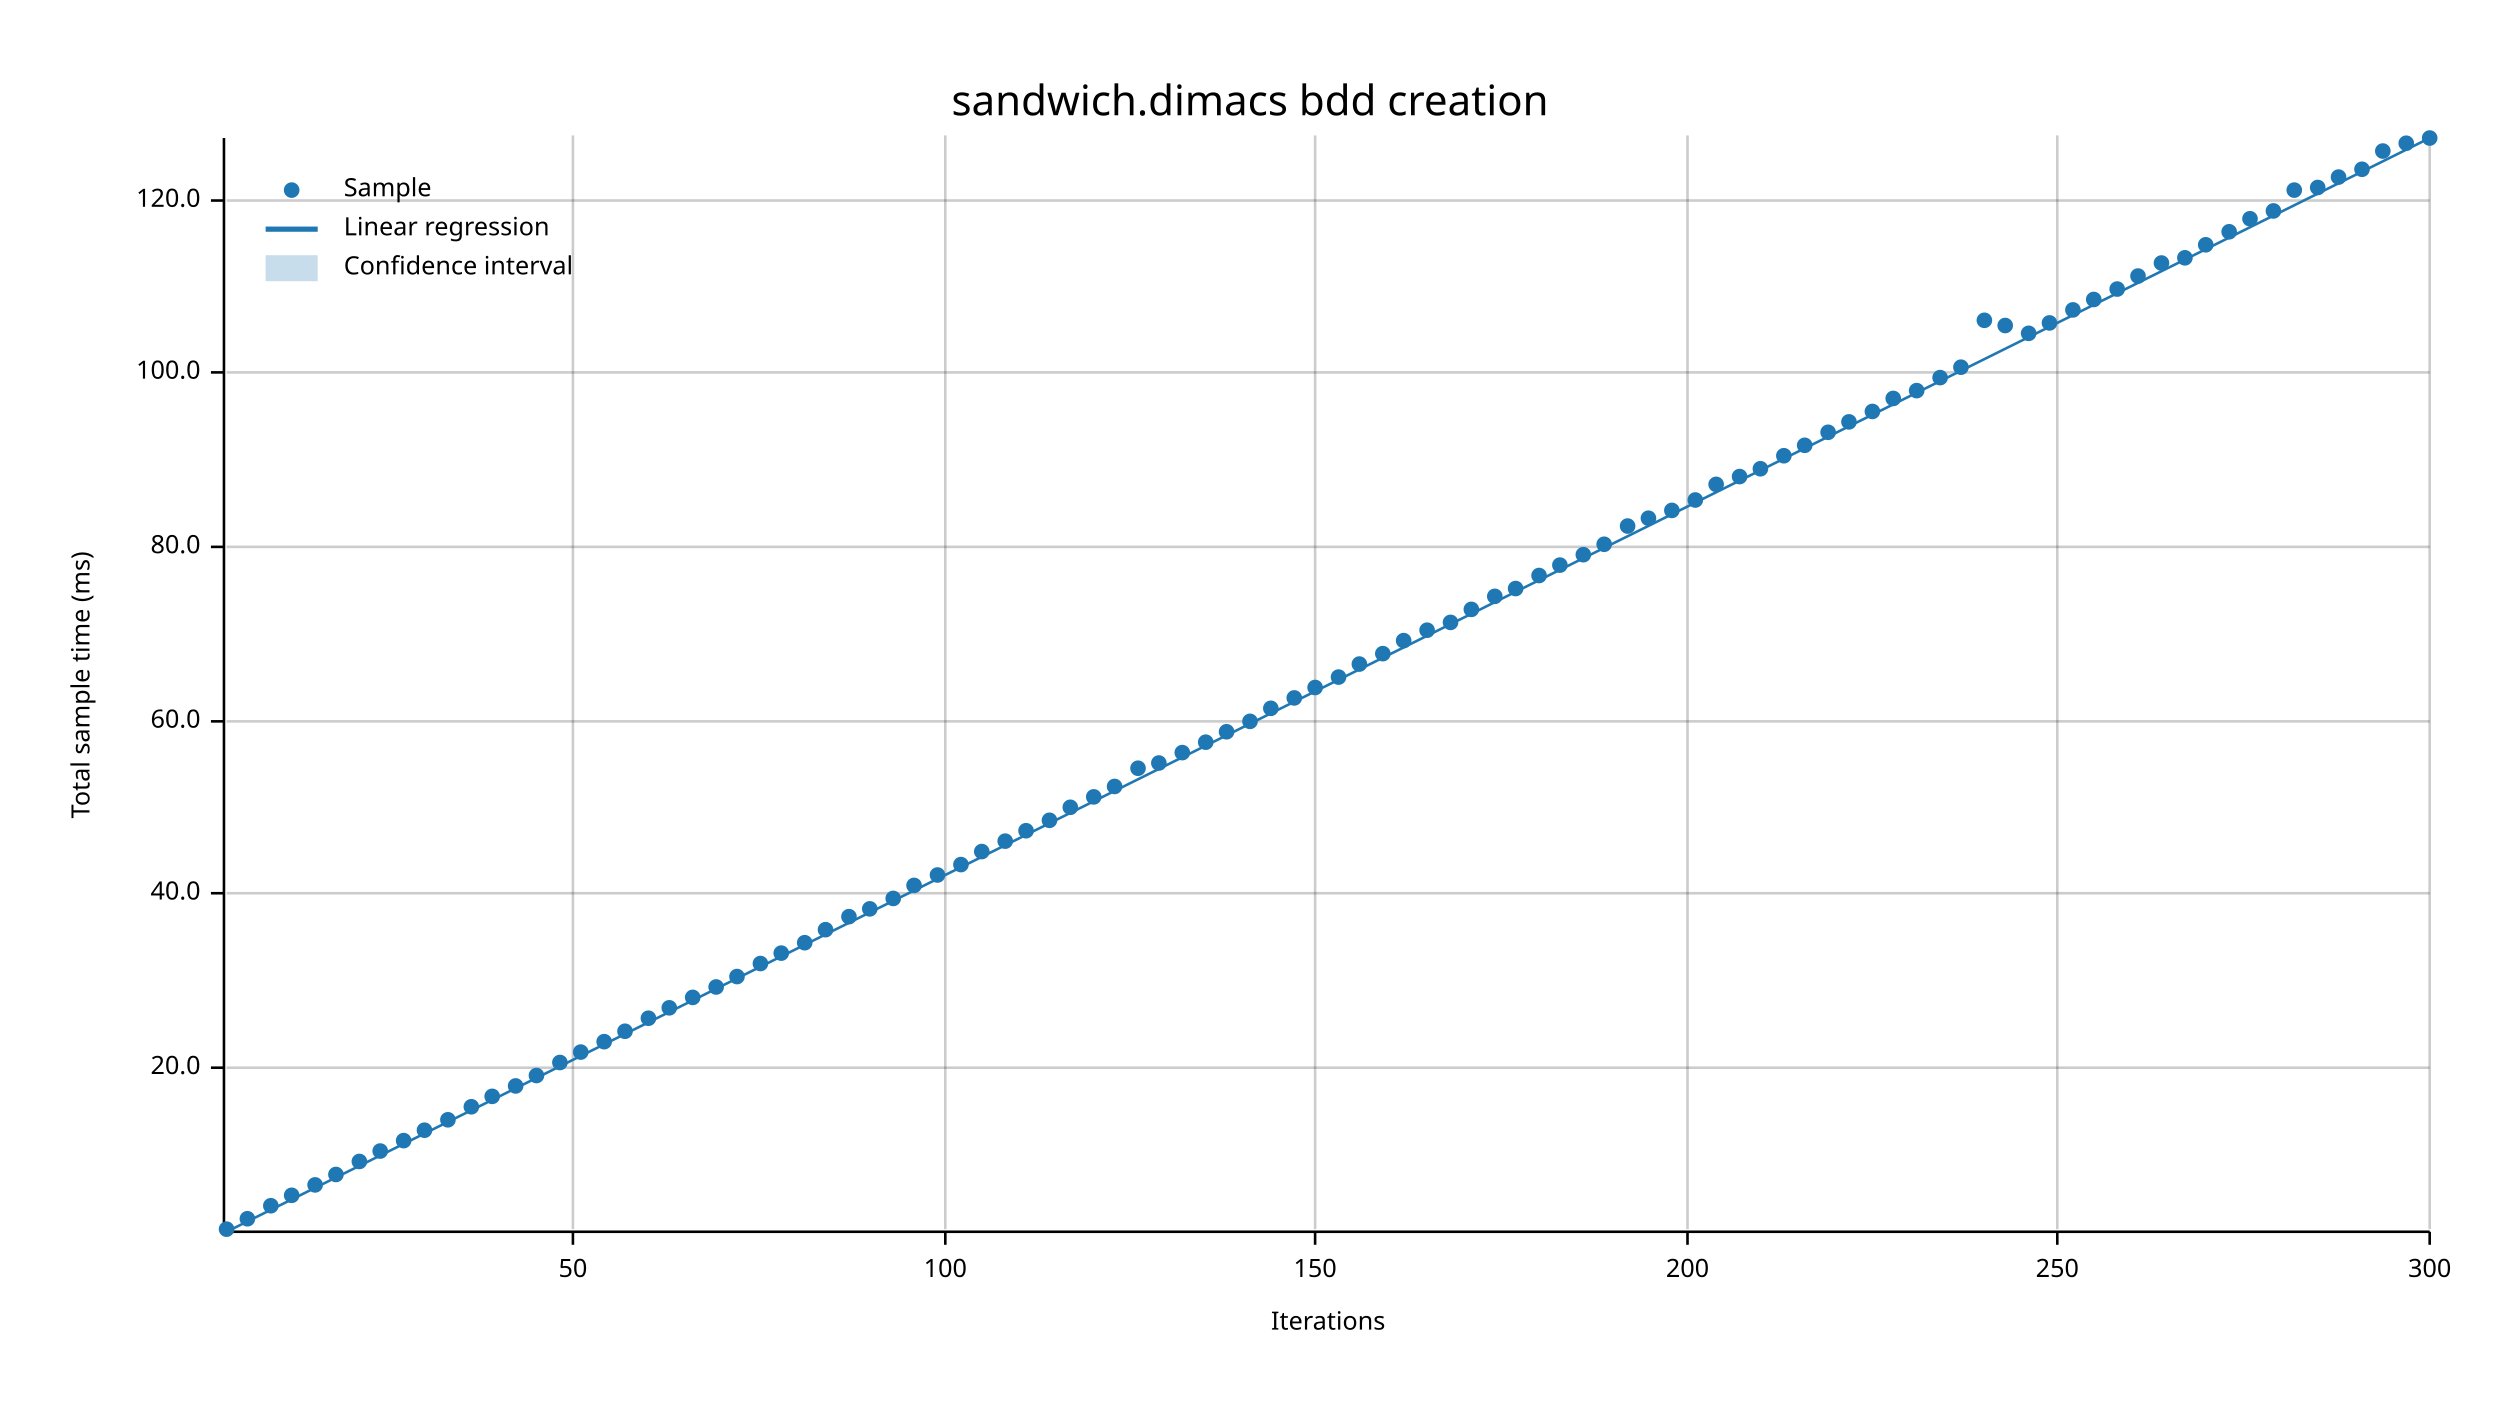
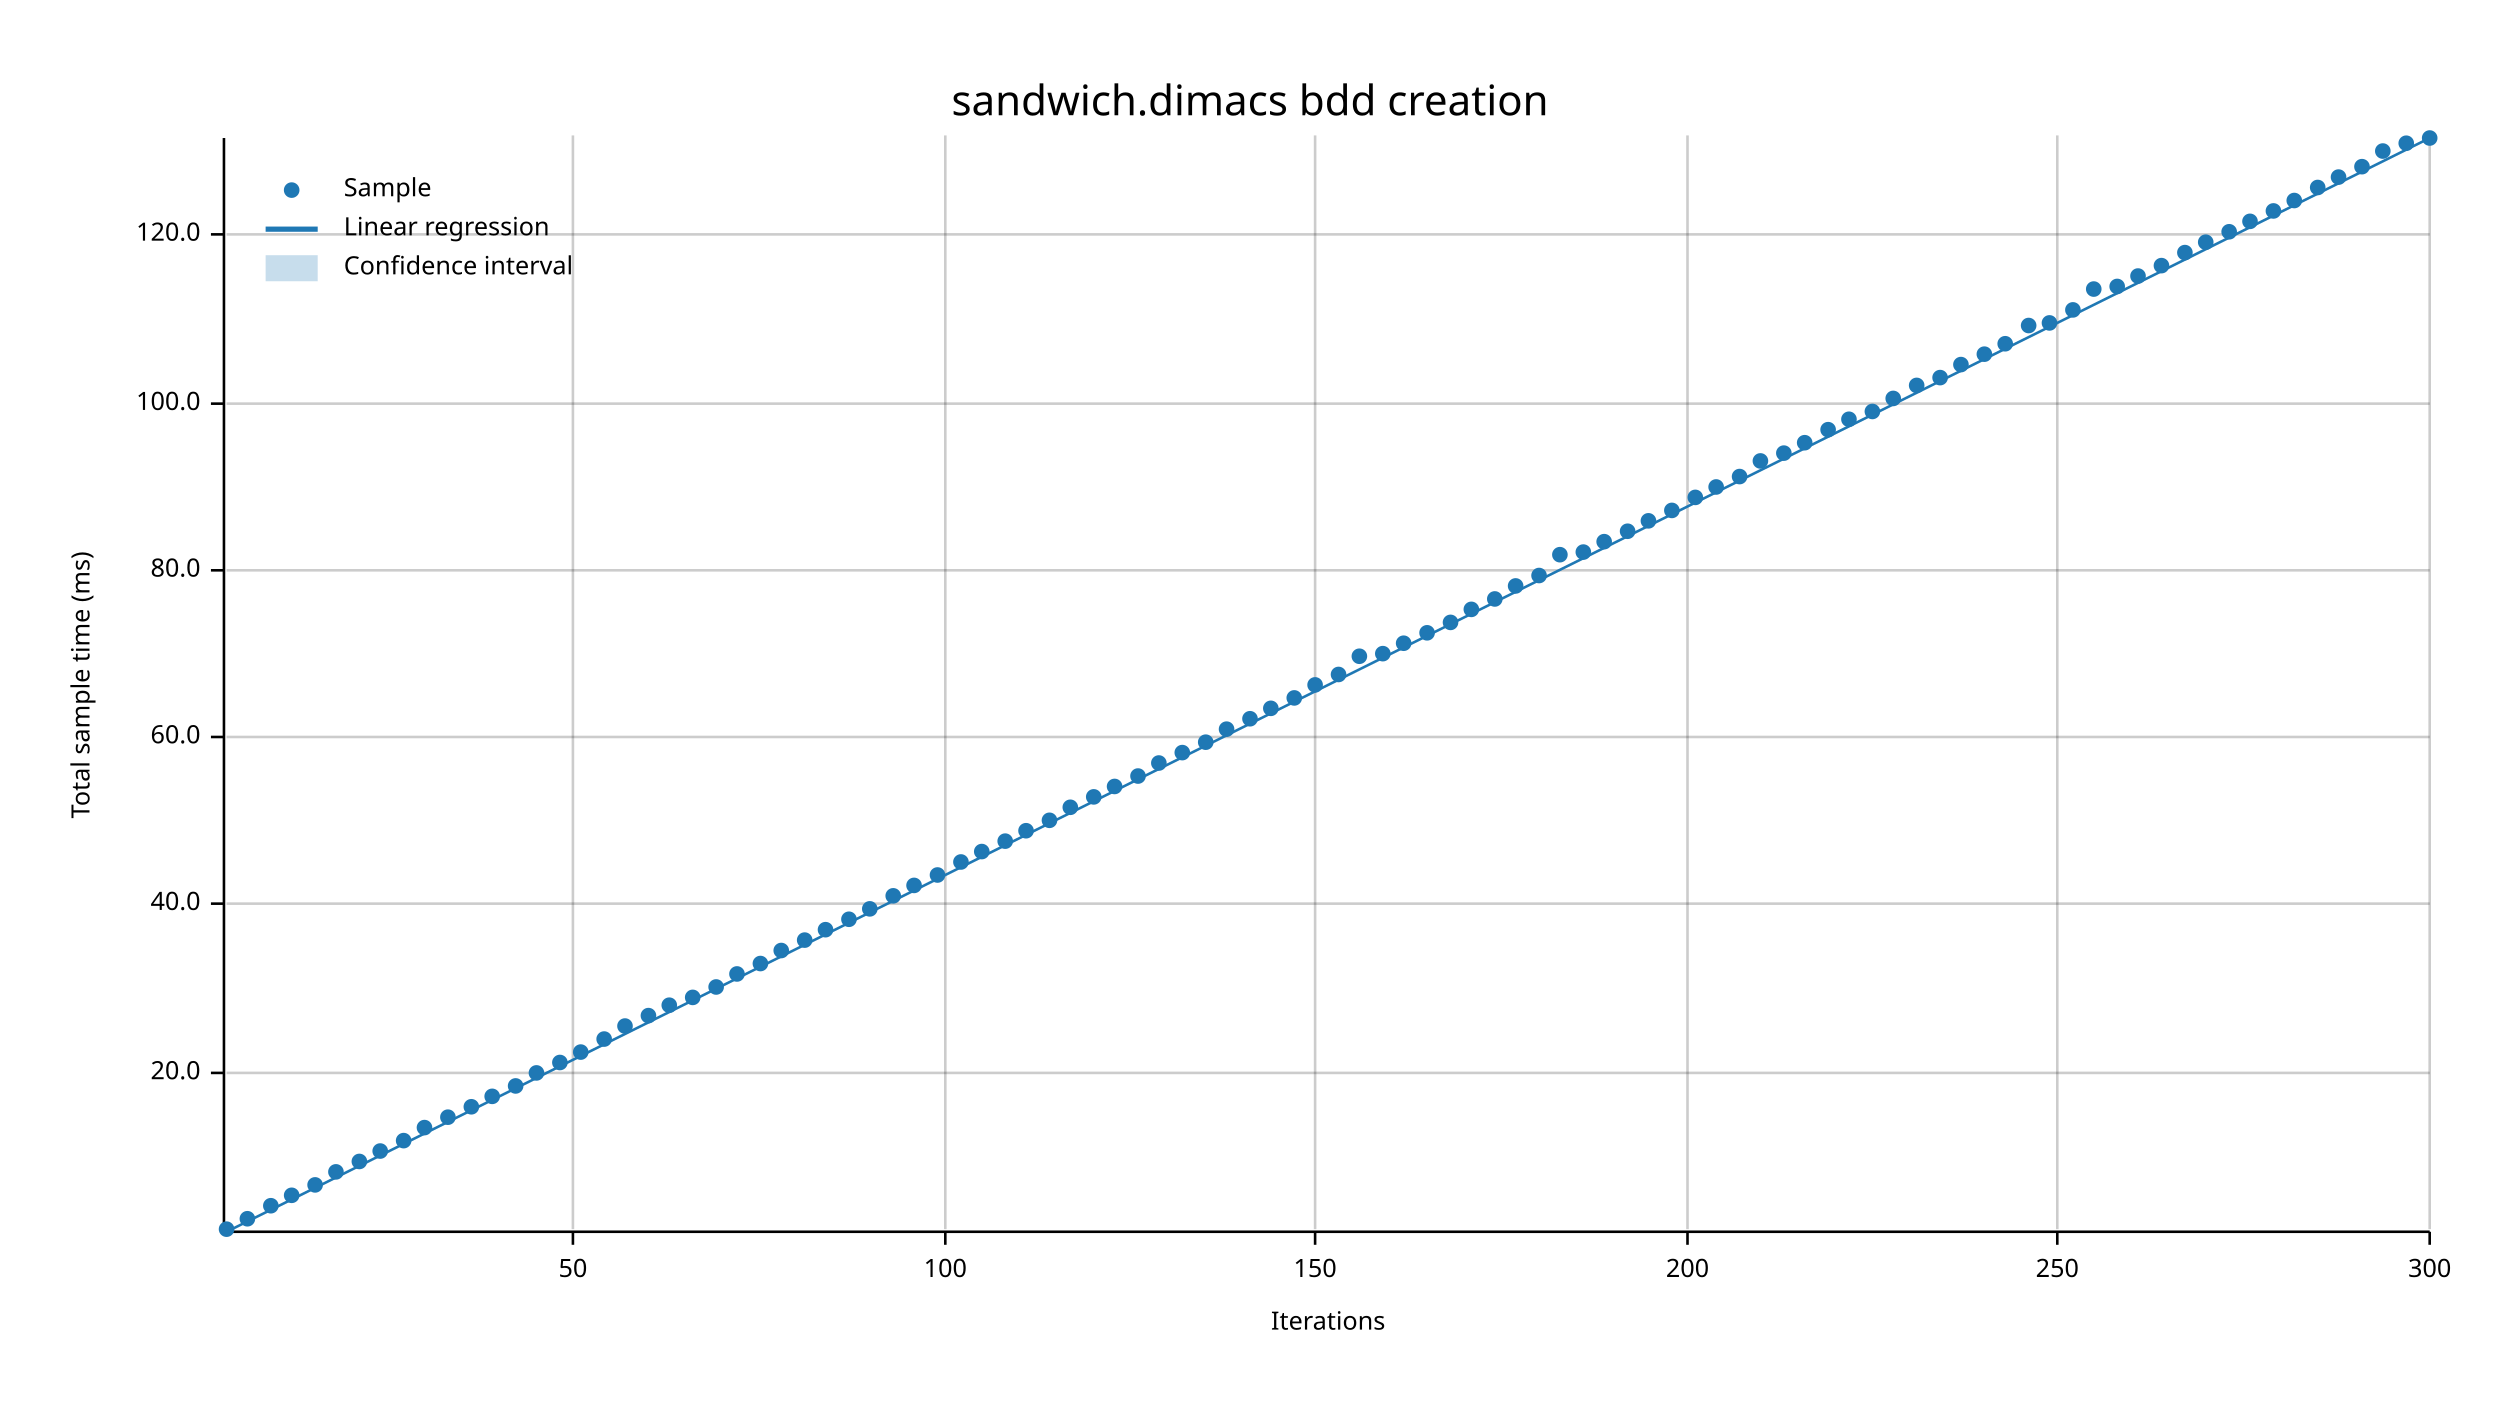
<svg xmlns="http://www.w3.org/2000/svg" width="960" height="540" viewBox="0 0 960 540">
  <text x="480" y="32" dy="0.76em" text-anchor="middle" font-family="sans-serif" font-size="16.129" opacity="1" fill="#000000">
sandwich.dimacs bdd creation
</text>
  <text x="27" y="263" dy="0.76em" text-anchor="middle" font-family="sans-serif" font-size="9.677" opacity="1" fill="#000000" transform="rotate(270, 27, 263)">
Total sample time (ms)
</text>
  <text x="510" y="513" dy="-0.5ex" text-anchor="middle" font-family="sans-serif" font-size="9.677" opacity="1" fill="#000000">
Iterations
</text>
  <line opacity="0.2" stroke="#000000" stroke-width="1" x1="220" y1="472" x2="220" y2="52" />
  <line opacity="0.2" stroke="#000000" stroke-width="1" x1="363" y1="472" x2="363" y2="52" />
  <line opacity="0.2" stroke="#000000" stroke-width="1" x1="505" y1="472" x2="505" y2="52" />
  <line opacity="0.2" stroke="#000000" stroke-width="1" x1="648" y1="472" x2="648" y2="52" />
  <line opacity="0.2" stroke="#000000" stroke-width="1" x1="790" y1="472" x2="790" y2="52" />
  <line opacity="0.2" stroke="#000000" stroke-width="1" x1="933" y1="472" x2="933" y2="52" />
-   <line opacity="0.2" stroke="#000000" stroke-width="1" x1="87" y1="410" x2="933" y2="410" />
-   <line opacity="0.2" stroke="#000000" stroke-width="1" x1="87" y1="343" x2="933" y2="343" />
-   <line opacity="0.2" stroke="#000000" stroke-width="1" x1="87" y1="277" x2="933" y2="277" />
-   <line opacity="0.2" stroke="#000000" stroke-width="1" x1="87" y1="210" x2="933" y2="210" />
-   <line opacity="0.2" stroke="#000000" stroke-width="1" x1="87" y1="143" x2="933" y2="143" />
-   <line opacity="0.2" stroke="#000000" stroke-width="1" x1="87" y1="77" x2="933" y2="77" />
+   <line opacity="0.2" stroke="#000000" stroke-width="1" x1="87" y1="412" x2="933" y2="412" />
+   <line opacity="0.2" stroke="#000000" stroke-width="1" x1="87" y1="347" x2="933" y2="347" />
+   <line opacity="0.2" stroke="#000000" stroke-width="1" x1="87" y1="283" x2="933" y2="283" />
+   <line opacity="0.2" stroke="#000000" stroke-width="1" x1="87" y1="219" x2="933" y2="219" />
+   <line opacity="0.2" stroke="#000000" stroke-width="1" x1="87" y1="155" x2="933" y2="155" />
+   <line opacity="0.2" stroke="#000000" stroke-width="1" x1="87" y1="90" x2="933" y2="90" />
  <polyline fill="none" opacity="1" stroke="#000000" stroke-width="1" points="86,53 86,473 " />
-   <text x="77" y="410" dy="0.5ex" text-anchor="end" font-family="sans-serif" font-size="9.677" opacity="1" fill="#000000">
+   <text x="77" y="412" dy="0.5ex" text-anchor="end" font-family="sans-serif" font-size="9.677" opacity="1" fill="#000000">
20.0
</text>
-   <polyline fill="none" opacity="1" stroke="#000000" stroke-width="1" points="81,410 86,410 " />
-   <text x="77" y="343" dy="0.5ex" text-anchor="end" font-family="sans-serif" font-size="9.677" opacity="1" fill="#000000">
+   <polyline fill="none" opacity="1" stroke="#000000" stroke-width="1" points="81,412 86,412 " />
+   <text x="77" y="347" dy="0.5ex" text-anchor="end" font-family="sans-serif" font-size="9.677" opacity="1" fill="#000000">
40.0
</text>
-   <polyline fill="none" opacity="1" stroke="#000000" stroke-width="1" points="81,343 86,343 " />
-   <text x="77" y="277" dy="0.5ex" text-anchor="end" font-family="sans-serif" font-size="9.677" opacity="1" fill="#000000">
+   <polyline fill="none" opacity="1" stroke="#000000" stroke-width="1" points="81,347 86,347 " />
+   <text x="77" y="283" dy="0.5ex" text-anchor="end" font-family="sans-serif" font-size="9.677" opacity="1" fill="#000000">
60.0
</text>
-   <polyline fill="none" opacity="1" stroke="#000000" stroke-width="1" points="81,277 86,277 " />
-   <text x="77" y="210" dy="0.5ex" text-anchor="end" font-family="sans-serif" font-size="9.677" opacity="1" fill="#000000">
+   <polyline fill="none" opacity="1" stroke="#000000" stroke-width="1" points="81,283 86,283 " />
+   <text x="77" y="219" dy="0.5ex" text-anchor="end" font-family="sans-serif" font-size="9.677" opacity="1" fill="#000000">
80.0
</text>
-   <polyline fill="none" opacity="1" stroke="#000000" stroke-width="1" points="81,210 86,210 " />
-   <text x="77" y="143" dy="0.5ex" text-anchor="end" font-family="sans-serif" font-size="9.677" opacity="1" fill="#000000">
+   <polyline fill="none" opacity="1" stroke="#000000" stroke-width="1" points="81,219 86,219 " />
+   <text x="77" y="155" dy="0.5ex" text-anchor="end" font-family="sans-serif" font-size="9.677" opacity="1" fill="#000000">
100.0
</text>
-   <polyline fill="none" opacity="1" stroke="#000000" stroke-width="1" points="81,143 86,143 " />
-   <text x="77" y="77" dy="0.5ex" text-anchor="end" font-family="sans-serif" font-size="9.677" opacity="1" fill="#000000">
+   <polyline fill="none" opacity="1" stroke="#000000" stroke-width="1" points="81,155 86,155 " />
+   <text x="77" y="90" dy="0.5ex" text-anchor="end" font-family="sans-serif" font-size="9.677" opacity="1" fill="#000000">
120.0
</text>
-   <polyline fill="none" opacity="1" stroke="#000000" stroke-width="1" points="81,77 86,77 " />
+   <polyline fill="none" opacity="1" stroke="#000000" stroke-width="1" points="81,90 86,90 " />
  <polyline fill="none" opacity="1" stroke="#000000" stroke-width="1" points="87,473 933,473 " />
  <text x="220" y="483" dy="0.76em" text-anchor="middle" font-family="sans-serif" font-size="9.677" opacity="1" fill="#000000">
50
</text>
  <polyline fill="none" opacity="1" stroke="#000000" stroke-width="1" points="220,473 220,478 " />
  <text x="363" y="483" dy="0.76em" text-anchor="middle" font-family="sans-serif" font-size="9.677" opacity="1" fill="#000000">
100
</text>
  <polyline fill="none" opacity="1" stroke="#000000" stroke-width="1" points="363,473 363,478 " />
  <text x="505" y="483" dy="0.76em" text-anchor="middle" font-family="sans-serif" font-size="9.677" opacity="1" fill="#000000">
150
</text>
  <polyline fill="none" opacity="1" stroke="#000000" stroke-width="1" points="505,473 505,478 " />
  <text x="648" y="483" dy="0.76em" text-anchor="middle" font-family="sans-serif" font-size="9.677" opacity="1" fill="#000000">
200
</text>
  <polyline fill="none" opacity="1" stroke="#000000" stroke-width="1" points="648,473 648,478 " />
  <text x="790" y="483" dy="0.76em" text-anchor="middle" font-family="sans-serif" font-size="9.677" opacity="1" fill="#000000">
250
</text>
  <polyline fill="none" opacity="1" stroke="#000000" stroke-width="1" points="790,473 790,478 " />
  <text x="933" y="483" dy="0.76em" text-anchor="middle" font-family="sans-serif" font-size="9.677" opacity="1" fill="#000000">
300
</text>
  <polyline fill="none" opacity="1" stroke="#000000" stroke-width="1" points="933,473 933,478 " />
  <circle cx="87" cy="472" r="3" opacity="1" fill="#1F78B4" stroke="none" stroke-width="1" />
  <circle cx="95" cy="468" r="3" opacity="1" fill="#1F78B4" stroke="none" stroke-width="1" />
  <circle cx="104" cy="463" r="3" opacity="1" fill="#1F78B4" stroke="none" stroke-width="1" />
  <circle cx="112" cy="459" r="3" opacity="1" fill="#1F78B4" stroke="none" stroke-width="1" />
  <circle cx="121" cy="455" r="3" opacity="1" fill="#1F78B4" stroke="none" stroke-width="1" />
-   <circle cx="129" cy="451" r="3" opacity="1" fill="#1F78B4" stroke="none" stroke-width="1" />
+   <circle cx="129" cy="450" r="3" opacity="1" fill="#1F78B4" stroke="none" stroke-width="1" />
  <circle cx="138" cy="446" r="3" opacity="1" fill="#1F78B4" stroke="none" stroke-width="1" />
  <circle cx="146" cy="442" r="3" opacity="1" fill="#1F78B4" stroke="none" stroke-width="1" />
  <circle cx="155" cy="438" r="3" opacity="1" fill="#1F78B4" stroke="none" stroke-width="1" />
-   <circle cx="163" cy="434" r="3" opacity="1" fill="#1F78B4" stroke="none" stroke-width="1" />
-   <circle cx="172" cy="430" r="3" opacity="1" fill="#1F78B4" stroke="none" stroke-width="1" />
+   <circle cx="163" cy="433" r="3" opacity="1" fill="#1F78B4" stroke="none" stroke-width="1" />
+   <circle cx="172" cy="429" r="3" opacity="1" fill="#1F78B4" stroke="none" stroke-width="1" />
  <circle cx="181" cy="425" r="3" opacity="1" fill="#1F78B4" stroke="none" stroke-width="1" />
  <circle cx="189" cy="421" r="3" opacity="1" fill="#1F78B4" stroke="none" stroke-width="1" />
  <circle cx="198" cy="417" r="3" opacity="1" fill="#1F78B4" stroke="none" stroke-width="1" />
-   <circle cx="206" cy="413" r="3" opacity="1" fill="#1F78B4" stroke="none" stroke-width="1" />
+   <circle cx="206" cy="412" r="3" opacity="1" fill="#1F78B4" stroke="none" stroke-width="1" />
  <circle cx="215" cy="408" r="3" opacity="1" fill="#1F78B4" stroke="none" stroke-width="1" />
  <circle cx="223" cy="404" r="3" opacity="1" fill="#1F78B4" stroke="none" stroke-width="1" />
-   <circle cx="232" cy="400" r="3" opacity="1" fill="#1F78B4" stroke="none" stroke-width="1" />
-   <circle cx="240" cy="396" r="3" opacity="1" fill="#1F78B4" stroke="none" stroke-width="1" />
-   <circle cx="249" cy="391" r="3" opacity="1" fill="#1F78B4" stroke="none" stroke-width="1" />
-   <circle cx="257" cy="387" r="3" opacity="1" fill="#1F78B4" stroke="none" stroke-width="1" />
+   <circle cx="232" cy="399" r="3" opacity="1" fill="#1F78B4" stroke="none" stroke-width="1" />
+   <circle cx="240" cy="394" r="3" opacity="1" fill="#1F78B4" stroke="none" stroke-width="1" />
+   <circle cx="249" cy="390" r="3" opacity="1" fill="#1F78B4" stroke="none" stroke-width="1" />
+   <circle cx="257" cy="386" r="3" opacity="1" fill="#1F78B4" stroke="none" stroke-width="1" />
  <circle cx="266" cy="383" r="3" opacity="1" fill="#1F78B4" stroke="none" stroke-width="1" />
  <circle cx="275" cy="379" r="3" opacity="1" fill="#1F78B4" stroke="none" stroke-width="1" />
-   <circle cx="283" cy="375" r="3" opacity="1" fill="#1F78B4" stroke="none" stroke-width="1" />
+   <circle cx="283" cy="374" r="3" opacity="1" fill="#1F78B4" stroke="none" stroke-width="1" />
  <circle cx="292" cy="370" r="3" opacity="1" fill="#1F78B4" stroke="none" stroke-width="1" />
-   <circle cx="300" cy="366" r="3" opacity="1" fill="#1F78B4" stroke="none" stroke-width="1" />
-   <circle cx="309" cy="362" r="3" opacity="1" fill="#1F78B4" stroke="none" stroke-width="1" />
+   <circle cx="300" cy="365" r="3" opacity="1" fill="#1F78B4" stroke="none" stroke-width="1" />
+   <circle cx="309" cy="361" r="3" opacity="1" fill="#1F78B4" stroke="none" stroke-width="1" />
  <circle cx="317" cy="357" r="3" opacity="1" fill="#1F78B4" stroke="none" stroke-width="1" />
-   <circle cx="326" cy="352" r="3" opacity="1" fill="#1F78B4" stroke="none" stroke-width="1" />
+   <circle cx="326" cy="353" r="3" opacity="1" fill="#1F78B4" stroke="none" stroke-width="1" />
  <circle cx="334" cy="349" r="3" opacity="1" fill="#1F78B4" stroke="none" stroke-width="1" />
-   <circle cx="343" cy="345" r="3" opacity="1" fill="#1F78B4" stroke="none" stroke-width="1" />
+   <circle cx="343" cy="344" r="3" opacity="1" fill="#1F78B4" stroke="none" stroke-width="1" />
  <circle cx="351" cy="340" r="3" opacity="1" fill="#1F78B4" stroke="none" stroke-width="1" />
  <circle cx="360" cy="336" r="3" opacity="1" fill="#1F78B4" stroke="none" stroke-width="1" />
-   <circle cx="369" cy="332" r="3" opacity="1" fill="#1F78B4" stroke="none" stroke-width="1" />
+   <circle cx="369" cy="331" r="3" opacity="1" fill="#1F78B4" stroke="none" stroke-width="1" />
  <circle cx="377" cy="327" r="3" opacity="1" fill="#1F78B4" stroke="none" stroke-width="1" />
  <circle cx="386" cy="323" r="3" opacity="1" fill="#1F78B4" stroke="none" stroke-width="1" />
  <circle cx="394" cy="319" r="3" opacity="1" fill="#1F78B4" stroke="none" stroke-width="1" />
  <circle cx="403" cy="315" r="3" opacity="1" fill="#1F78B4" stroke="none" stroke-width="1" />
  <circle cx="411" cy="310" r="3" opacity="1" fill="#1F78B4" stroke="none" stroke-width="1" />
  <circle cx="420" cy="306" r="3" opacity="1" fill="#1F78B4" stroke="none" stroke-width="1" />
  <circle cx="428" cy="302" r="3" opacity="1" fill="#1F78B4" stroke="none" stroke-width="1" />
-   <circle cx="437" cy="295" r="3" opacity="1" fill="#1F78B4" stroke="none" stroke-width="1" />
+   <circle cx="437" cy="298" r="3" opacity="1" fill="#1F78B4" stroke="none" stroke-width="1" />
  <circle cx="445" cy="293" r="3" opacity="1" fill="#1F78B4" stroke="none" stroke-width="1" />
  <circle cx="454" cy="289" r="3" opacity="1" fill="#1F78B4" stroke="none" stroke-width="1" />
  <circle cx="463" cy="285" r="3" opacity="1" fill="#1F78B4" stroke="none" stroke-width="1" />
-   <circle cx="471" cy="281" r="3" opacity="1" fill="#1F78B4" stroke="none" stroke-width="1" />
-   <circle cx="480" cy="277" r="3" opacity="1" fill="#1F78B4" stroke="none" stroke-width="1" />
+   <circle cx="471" cy="280" r="3" opacity="1" fill="#1F78B4" stroke="none" stroke-width="1" />
+   <circle cx="480" cy="276" r="3" opacity="1" fill="#1F78B4" stroke="none" stroke-width="1" />
  <circle cx="488" cy="272" r="3" opacity="1" fill="#1F78B4" stroke="none" stroke-width="1" />
  <circle cx="497" cy="268" r="3" opacity="1" fill="#1F78B4" stroke="none" stroke-width="1" />
-   <circle cx="505" cy="264" r="3" opacity="1" fill="#1F78B4" stroke="none" stroke-width="1" />
-   <circle cx="514" cy="260" r="3" opacity="1" fill="#1F78B4" stroke="none" stroke-width="1" />
-   <circle cx="522" cy="255" r="3" opacity="1" fill="#1F78B4" stroke="none" stroke-width="1" />
+   <circle cx="505" cy="263" r="3" opacity="1" fill="#1F78B4" stroke="none" stroke-width="1" />
+   <circle cx="514" cy="259" r="3" opacity="1" fill="#1F78B4" stroke="none" stroke-width="1" />
+   <circle cx="522" cy="252" r="3" opacity="1" fill="#1F78B4" stroke="none" stroke-width="1" />
  <circle cx="531" cy="251" r="3" opacity="1" fill="#1F78B4" stroke="none" stroke-width="1" />
-   <circle cx="539" cy="246" r="3" opacity="1" fill="#1F78B4" stroke="none" stroke-width="1" />
-   <circle cx="548" cy="242" r="3" opacity="1" fill="#1F78B4" stroke="none" stroke-width="1" />
+   <circle cx="539" cy="247" r="3" opacity="1" fill="#1F78B4" stroke="none" stroke-width="1" />
+   <circle cx="548" cy="243" r="3" opacity="1" fill="#1F78B4" stroke="none" stroke-width="1" />
  <circle cx="557" cy="239" r="3" opacity="1" fill="#1F78B4" stroke="none" stroke-width="1" />
  <circle cx="565" cy="234" r="3" opacity="1" fill="#1F78B4" stroke="none" stroke-width="1" />
-   <circle cx="574" cy="229" r="3" opacity="1" fill="#1F78B4" stroke="none" stroke-width="1" />
-   <circle cx="582" cy="226" r="3" opacity="1" fill="#1F78B4" stroke="none" stroke-width="1" />
+   <circle cx="574" cy="230" r="3" opacity="1" fill="#1F78B4" stroke="none" stroke-width="1" />
+   <circle cx="582" cy="225" r="3" opacity="1" fill="#1F78B4" stroke="none" stroke-width="1" />
  <circle cx="591" cy="221" r="3" opacity="1" fill="#1F78B4" stroke="none" stroke-width="1" />
-   <circle cx="599" cy="217" r="3" opacity="1" fill="#1F78B4" stroke="none" stroke-width="1" />
-   <circle cx="608" cy="213" r="3" opacity="1" fill="#1F78B4" stroke="none" stroke-width="1" />
-   <circle cx="616" cy="209" r="3" opacity="1" fill="#1F78B4" stroke="none" stroke-width="1" />
-   <circle cx="625" cy="202" r="3" opacity="1" fill="#1F78B4" stroke="none" stroke-width="1" />
-   <circle cx="633" cy="199" r="3" opacity="1" fill="#1F78B4" stroke="none" stroke-width="1" />
+   <circle cx="599" cy="213" r="3" opacity="1" fill="#1F78B4" stroke="none" stroke-width="1" />
+   <circle cx="608" cy="212" r="3" opacity="1" fill="#1F78B4" stroke="none" stroke-width="1" />
+   <circle cx="616" cy="208" r="3" opacity="1" fill="#1F78B4" stroke="none" stroke-width="1" />
+   <circle cx="625" cy="204" r="3" opacity="1" fill="#1F78B4" stroke="none" stroke-width="1" />
+   <circle cx="633" cy="200" r="3" opacity="1" fill="#1F78B4" stroke="none" stroke-width="1" />
  <circle cx="642" cy="196" r="3" opacity="1" fill="#1F78B4" stroke="none" stroke-width="1" />
-   <circle cx="651" cy="192" r="3" opacity="1" fill="#1F78B4" stroke="none" stroke-width="1" />
-   <circle cx="659" cy="186" r="3" opacity="1" fill="#1F78B4" stroke="none" stroke-width="1" />
+   <circle cx="651" cy="191" r="3" opacity="1" fill="#1F78B4" stroke="none" stroke-width="1" />
+   <circle cx="659" cy="187" r="3" opacity="1" fill="#1F78B4" stroke="none" stroke-width="1" />
  <circle cx="668" cy="183" r="3" opacity="1" fill="#1F78B4" stroke="none" stroke-width="1" />
-   <circle cx="676" cy="180" r="3" opacity="1" fill="#1F78B4" stroke="none" stroke-width="1" />
-   <circle cx="685" cy="175" r="3" opacity="1" fill="#1F78B4" stroke="none" stroke-width="1" />
-   <circle cx="693" cy="171" r="3" opacity="1" fill="#1F78B4" stroke="none" stroke-width="1" />
-   <circle cx="702" cy="166" r="3" opacity="1" fill="#1F78B4" stroke="none" stroke-width="1" />
-   <circle cx="710" cy="162" r="3" opacity="1" fill="#1F78B4" stroke="none" stroke-width="1" />
+   <circle cx="676" cy="177" r="3" opacity="1" fill="#1F78B4" stroke="none" stroke-width="1" />
+   <circle cx="685" cy="174" r="3" opacity="1" fill="#1F78B4" stroke="none" stroke-width="1" />
+   <circle cx="693" cy="170" r="3" opacity="1" fill="#1F78B4" stroke="none" stroke-width="1" />
+   <circle cx="702" cy="165" r="3" opacity="1" fill="#1F78B4" stroke="none" stroke-width="1" />
+   <circle cx="710" cy="161" r="3" opacity="1" fill="#1F78B4" stroke="none" stroke-width="1" />
  <circle cx="719" cy="158" r="3" opacity="1" fill="#1F78B4" stroke="none" stroke-width="1" />
  <circle cx="727" cy="153" r="3" opacity="1" fill="#1F78B4" stroke="none" stroke-width="1" />
-   <circle cx="736" cy="150" r="3" opacity="1" fill="#1F78B4" stroke="none" stroke-width="1" />
+   <circle cx="736" cy="148" r="3" opacity="1" fill="#1F78B4" stroke="none" stroke-width="1" />
  <circle cx="745" cy="145" r="3" opacity="1" fill="#1F78B4" stroke="none" stroke-width="1" />
-   <circle cx="753" cy="141" r="3" opacity="1" fill="#1F78B4" stroke="none" stroke-width="1" />
-   <circle cx="762" cy="123" r="3" opacity="1" fill="#1F78B4" stroke="none" stroke-width="1" />
-   <circle cx="770" cy="125" r="3" opacity="1" fill="#1F78B4" stroke="none" stroke-width="1" />
-   <circle cx="779" cy="128" r="3" opacity="1" fill="#1F78B4" stroke="none" stroke-width="1" />
+   <circle cx="753" cy="140" r="3" opacity="1" fill="#1F78B4" stroke="none" stroke-width="1" />
+   <circle cx="762" cy="136" r="3" opacity="1" fill="#1F78B4" stroke="none" stroke-width="1" />
+   <circle cx="770" cy="132" r="3" opacity="1" fill="#1F78B4" stroke="none" stroke-width="1" />
+   <circle cx="779" cy="125" r="3" opacity="1" fill="#1F78B4" stroke="none" stroke-width="1" />
  <circle cx="787" cy="124" r="3" opacity="1" fill="#1F78B4" stroke="none" stroke-width="1" />
  <circle cx="796" cy="119" r="3" opacity="1" fill="#1F78B4" stroke="none" stroke-width="1" />
-   <circle cx="804" cy="115" r="3" opacity="1" fill="#1F78B4" stroke="none" stroke-width="1" />
-   <circle cx="813" cy="111" r="3" opacity="1" fill="#1F78B4" stroke="none" stroke-width="1" />
+   <circle cx="804" cy="111" r="3" opacity="1" fill="#1F78B4" stroke="none" stroke-width="1" />
+   <circle cx="813" cy="110" r="3" opacity="1" fill="#1F78B4" stroke="none" stroke-width="1" />
  <circle cx="821" cy="106" r="3" opacity="1" fill="#1F78B4" stroke="none" stroke-width="1" />
-   <circle cx="830" cy="101" r="3" opacity="1" fill="#1F78B4" stroke="none" stroke-width="1" />
-   <circle cx="839" cy="99" r="3" opacity="1" fill="#1F78B4" stroke="none" stroke-width="1" />
-   <circle cx="847" cy="94" r="3" opacity="1" fill="#1F78B4" stroke="none" stroke-width="1" />
+   <circle cx="830" cy="102" r="3" opacity="1" fill="#1F78B4" stroke="none" stroke-width="1" />
+   <circle cx="839" cy="97" r="3" opacity="1" fill="#1F78B4" stroke="none" stroke-width="1" />
+   <circle cx="847" cy="93" r="3" opacity="1" fill="#1F78B4" stroke="none" stroke-width="1" />
  <circle cx="856" cy="89" r="3" opacity="1" fill="#1F78B4" stroke="none" stroke-width="1" />
-   <circle cx="864" cy="84" r="3" opacity="1" fill="#1F78B4" stroke="none" stroke-width="1" />
+   <circle cx="864" cy="85" r="3" opacity="1" fill="#1F78B4" stroke="none" stroke-width="1" />
  <circle cx="873" cy="81" r="3" opacity="1" fill="#1F78B4" stroke="none" stroke-width="1" />
-   <circle cx="881" cy="73" r="3" opacity="1" fill="#1F78B4" stroke="none" stroke-width="1" />
+   <circle cx="881" cy="77" r="3" opacity="1" fill="#1F78B4" stroke="none" stroke-width="1" />
  <circle cx="890" cy="72" r="3" opacity="1" fill="#1F78B4" stroke="none" stroke-width="1" />
  <circle cx="898" cy="68" r="3" opacity="1" fill="#1F78B4" stroke="none" stroke-width="1" />
-   <circle cx="907" cy="65" r="3" opacity="1" fill="#1F78B4" stroke="none" stroke-width="1" />
+   <circle cx="907" cy="64" r="3" opacity="1" fill="#1F78B4" stroke="none" stroke-width="1" />
  <circle cx="915" cy="58" r="3" opacity="1" fill="#1F78B4" stroke="none" stroke-width="1" />
  <circle cx="924" cy="55" r="3" opacity="1" fill="#1F78B4" stroke="none" stroke-width="1" />
  <circle cx="933" cy="53" r="3" opacity="1" fill="#1F78B4" stroke="none" stroke-width="1" />
  <polyline fill="none" opacity="1" stroke="#1F78B4" stroke-width="1" points="87,473 933,53 " />
  <polygon opacity="0.25" fill="#1F78B4" points="87,473 933,53 933,53 " />
  <text x="132" y="68" dy="0.76em" text-anchor="start" font-family="sans-serif" font-size="9.677" opacity="1" fill="#000000">
Sample
</text>
  <text x="132" y="83" dy="0.76em" text-anchor="start" font-family="sans-serif" font-size="9.677" opacity="1" fill="#000000">
Linear regression
</text>
  <text x="132" y="98" dy="0.76em" text-anchor="start" font-family="sans-serif" font-size="9.677" opacity="1" fill="#000000">
Confidence interval
</text>
  <circle cx="112" cy="73" r="3" opacity="1" fill="#1F78B4" stroke="none" stroke-width="1" />
  <polyline fill="none" opacity="1" stroke="#1F78B4" stroke-width="2" points="102,88 122,88 " />
  <rect x="102" y="98" width="20" height="10" opacity="0.25" fill="#1F78B4" stroke="none" />
</svg>
